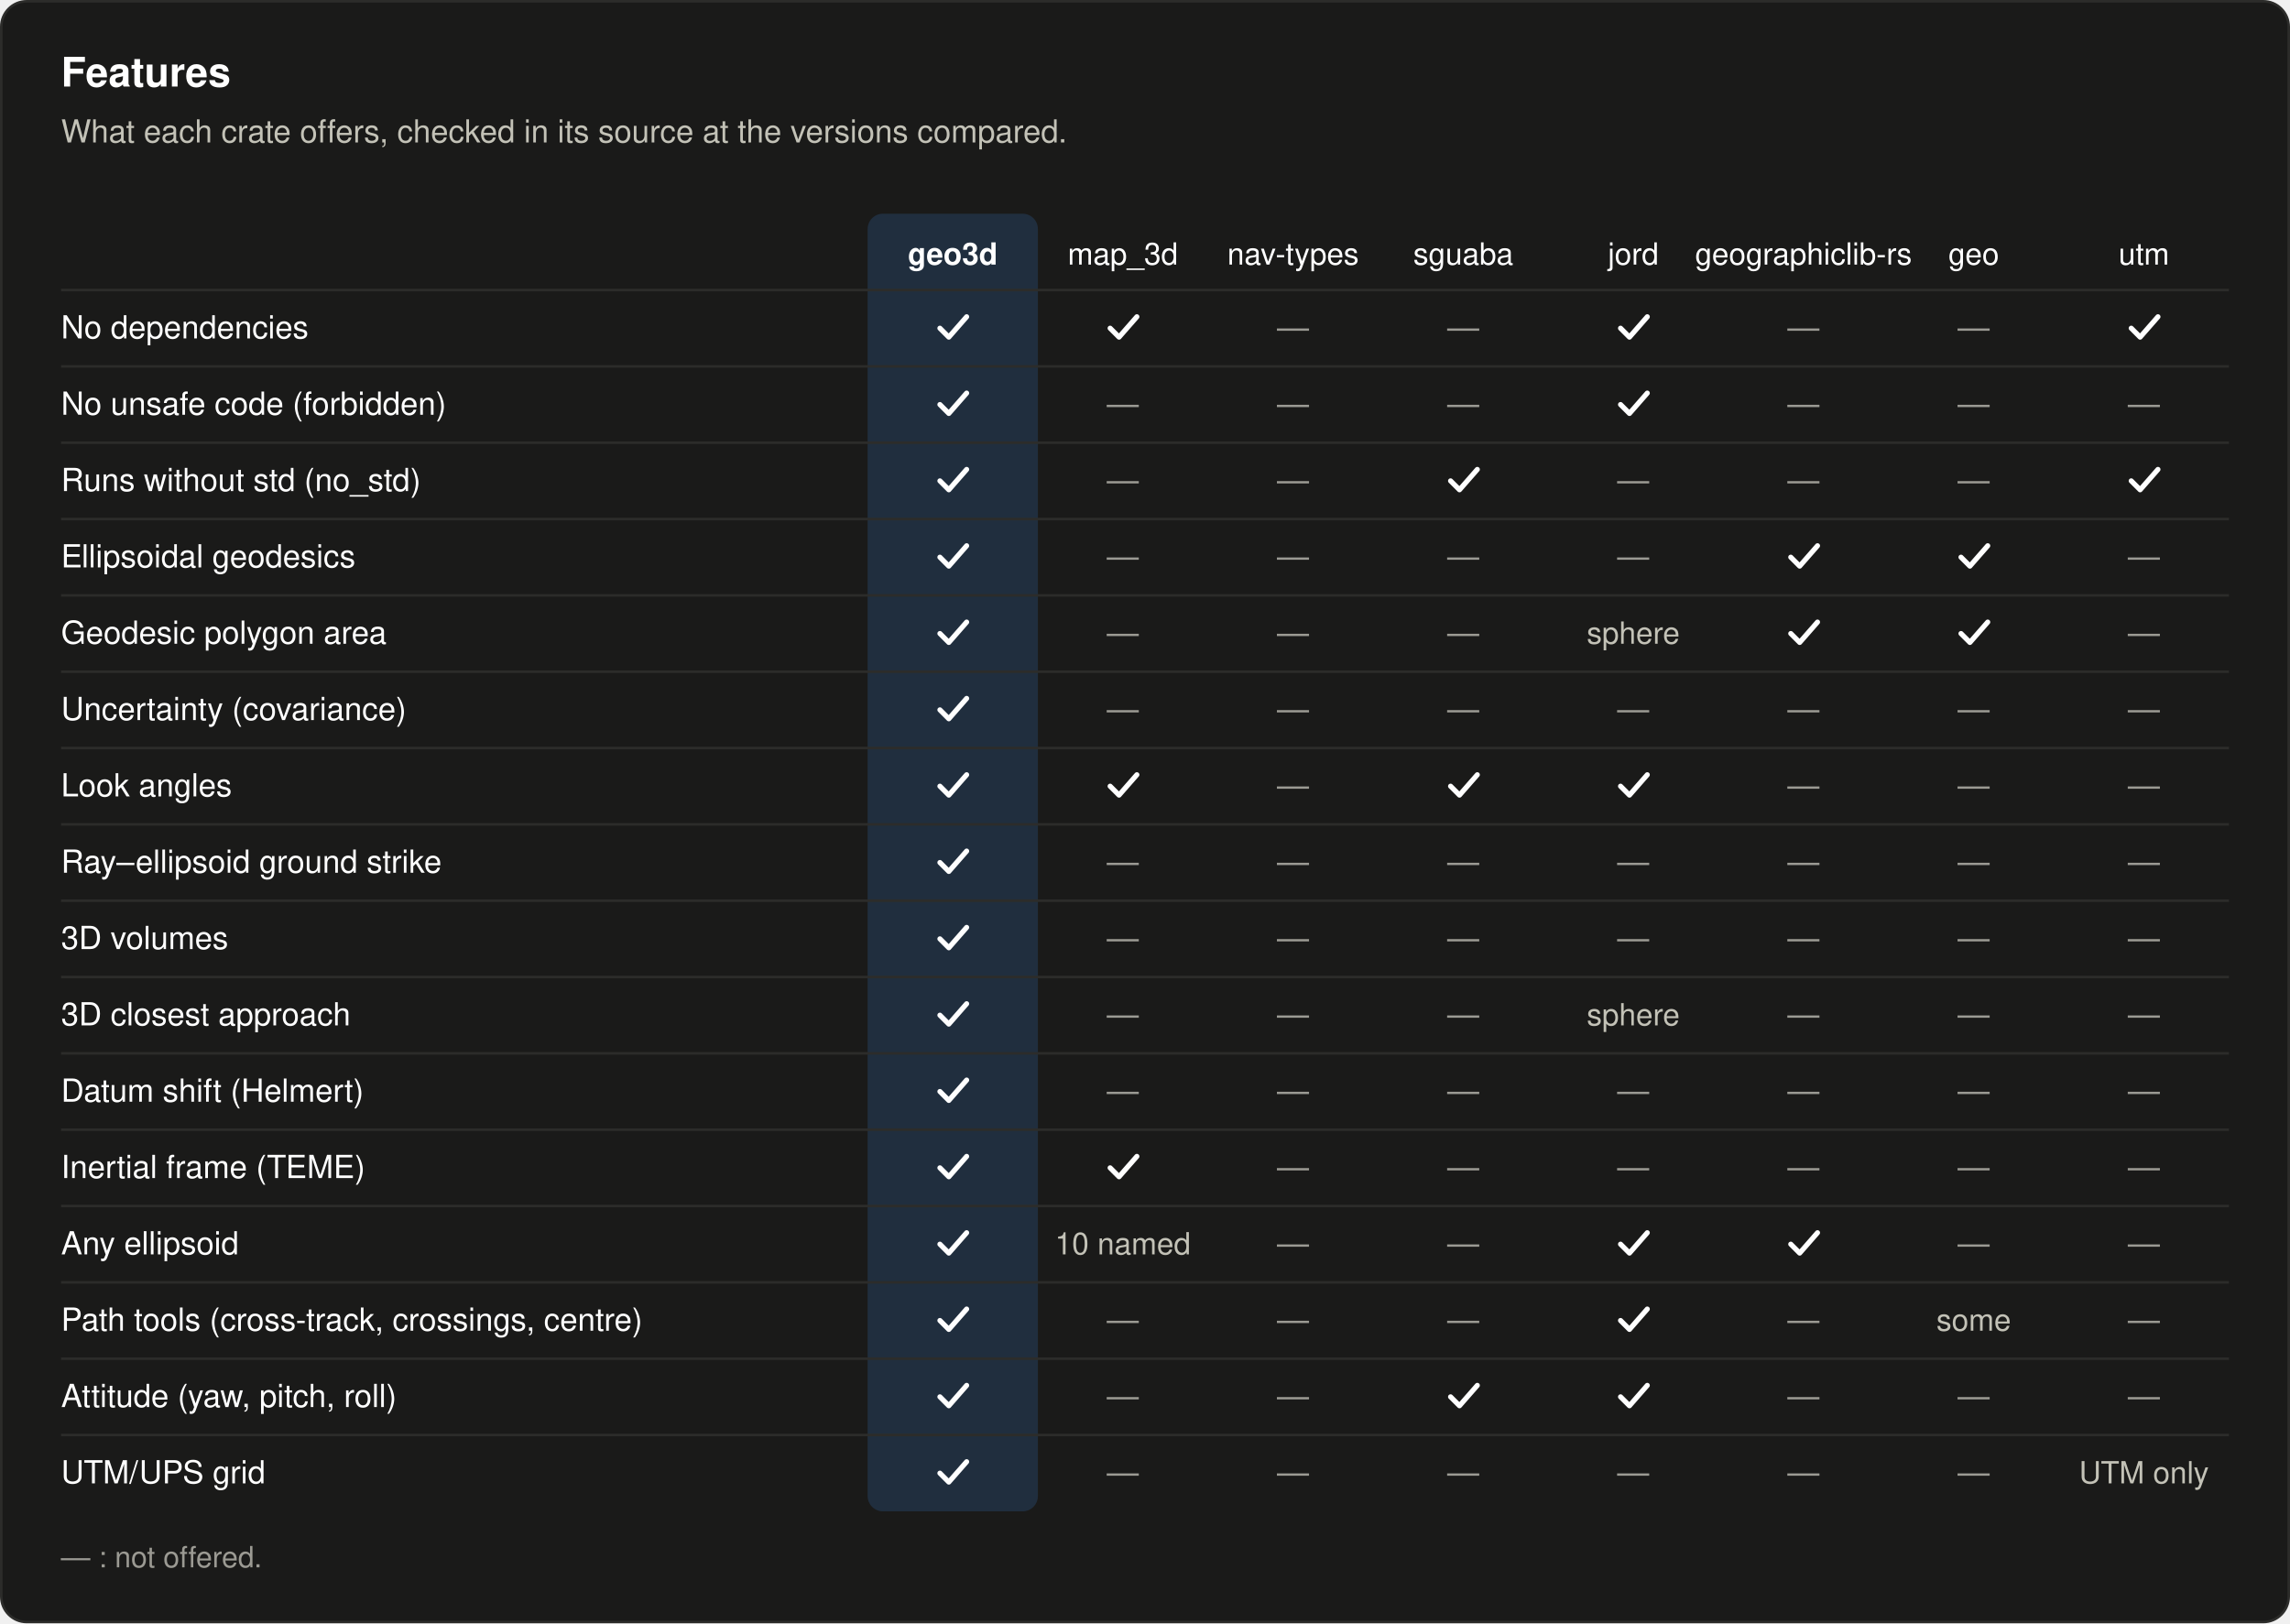
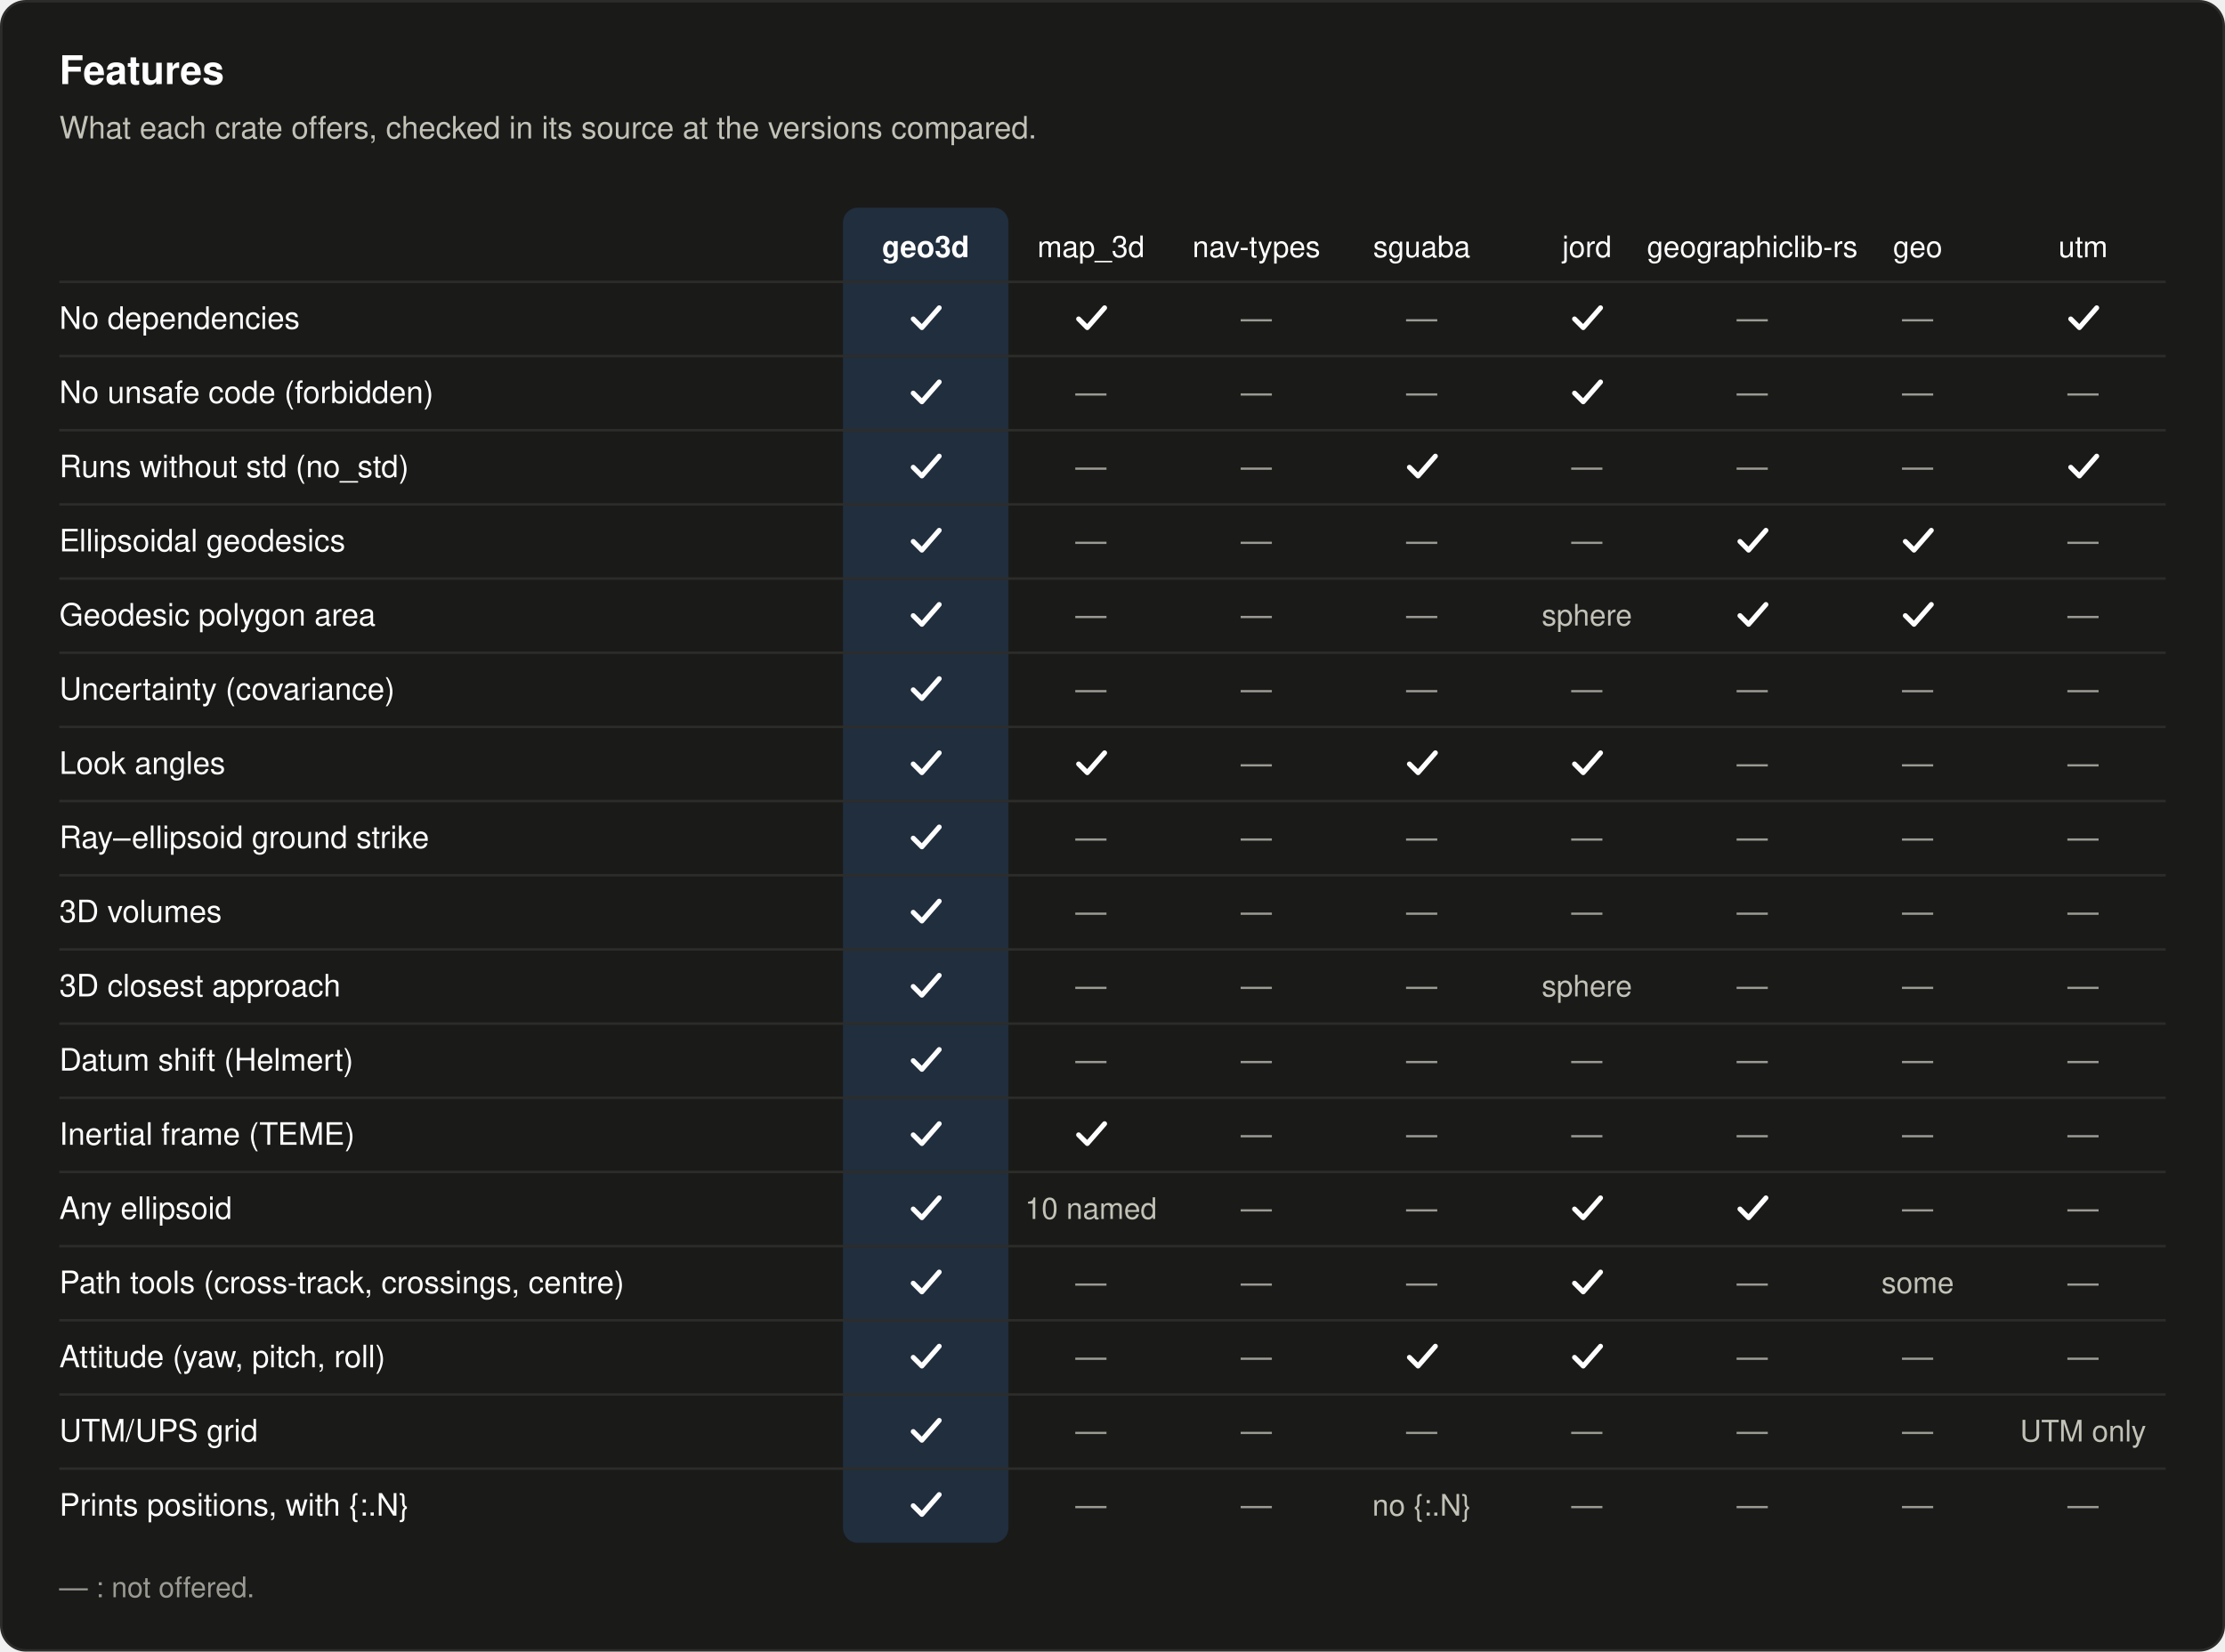
- <svg xmlns="http://www.w3.org/2000/svg" width="900" height="638" viewBox="0 0 900 638" font-family="system-ui, -apple-system, 'Segoe UI', Helvetica, Arial, sans-serif" role="img" aria-label="Feature matrix: geo3d is the only crate with ground strike, 3D volumes, closest approach, covariance and datum shifts">
-   <rect x="0.5" y="0.5" width="899" height="637" rx="10" fill="#1a1a19" stroke="#2c2c2a" />
+ <svg xmlns="http://www.w3.org/2000/svg" width="900" height="668" viewBox="0 0 900 668" font-family="system-ui, -apple-system, 'Segoe UI', Helvetica, Arial, sans-serif" role="img" aria-label="Feature matrix: geo3d is the only crate with ground strike, 3D volumes, closest approach, covariance and datum shifts">
+   <rect x="0.5" y="0.5" width="899" height="667" rx="10" fill="#1a1a19" stroke="#2c2c2a" />
  <text x="24.0" y="34.0" font-size="16" font-weight="600" fill="#ffffff" text-anchor="start">Features</text>
  <text x="24.0" y="56.0" font-size="12.5" font-weight="400" fill="#c3c2b7" text-anchor="start">What each crate offers, checked in its source at the versions compared.</text>
-   <rect x="341.0" y="84.0" width="66.9" height="510.0" rx="6" fill="#202e3e" />
+   <rect x="341.0" y="84.0" width="66.9" height="540.0" rx="6" fill="#202e3e" />
  <text x="374.4" y="104.0" font-size="12" font-weight="600" fill="#ffffff" text-anchor="middle">geo3d</text>
  <text x="441.3" y="104.0" font-size="12" font-weight="500" fill="#ffffff" text-anchor="middle">map_3d</text>
  <text x="508.2" y="104.0" font-size="12" font-weight="500" fill="#ffffff" text-anchor="middle">nav-types</text>
  <text x="575.1" y="104.0" font-size="12" font-weight="500" fill="#ffffff" text-anchor="middle">sguaba</text>
  <text x="641.9" y="104.0" font-size="12" font-weight="500" fill="#ffffff" text-anchor="middle">jord</text>
  <text x="708.8" y="104.0" font-size="12" font-weight="500" fill="#ffffff" text-anchor="middle">geographiclib-rs</text>
  <text x="775.7" y="104.0" font-size="12" font-weight="500" fill="#ffffff" text-anchor="middle">geo</text>
  <text x="842.6" y="104.0" font-size="12" font-weight="500" fill="#ffffff" text-anchor="middle">utm</text>
  <line x1="24" y1="114.0" x2="876" y2="114.0" stroke="#2c2c2a" />
  <text x="24.0" y="133.0" font-size="12.5" font-weight="400" fill="#ffffff" text-anchor="start">No dependencies</text>
  <path d="M369.4,129.0 L372.9,132.5 L379.9,124.5" stroke="#ffffff" stroke-width="2" fill="none" stroke-linecap="round" stroke-linejoin="round" />
  <path d="M436.3,129.0 L439.8,132.5 L446.8,124.5" stroke="#ffffff" stroke-width="2" fill="none" stroke-linecap="round" stroke-linejoin="round" />
  <text x="508.2" y="133.0" font-size="12.5" font-weight="400" fill="#9b9a93" text-anchor="middle">—</text>
  <text x="575.1" y="133.0" font-size="12.5" font-weight="400" fill="#9b9a93" text-anchor="middle">—</text>
  <path d="M636.9,129.0 L640.4,132.5 L647.4,124.5" stroke="#ffffff" stroke-width="2" fill="none" stroke-linecap="round" stroke-linejoin="round" />
  <text x="708.8" y="133.0" font-size="12.5" font-weight="400" fill="#9b9a93" text-anchor="middle">—</text>
  <text x="775.7" y="133.0" font-size="12.5" font-weight="400" fill="#9b9a93" text-anchor="middle">—</text>
  <path d="M837.6,129.0 L841.1,132.5 L848.1,124.5" stroke="#ffffff" stroke-width="2" fill="none" stroke-linecap="round" stroke-linejoin="round" />
  <line x1="24" y1="144.0" x2="876" y2="144.0" stroke="#2c2c2a" />
  <text x="24.0" y="163.0" font-size="12.5" font-weight="400" fill="#ffffff" text-anchor="start">No unsafe code (forbidden)</text>
  <path d="M369.4,159.0 L372.9,162.5 L379.9,154.5" stroke="#ffffff" stroke-width="2" fill="none" stroke-linecap="round" stroke-linejoin="round" />
  <text x="441.3" y="163.0" font-size="12.5" font-weight="400" fill="#9b9a93" text-anchor="middle">—</text>
  <text x="508.2" y="163.0" font-size="12.5" font-weight="400" fill="#9b9a93" text-anchor="middle">—</text>
  <text x="575.1" y="163.0" font-size="12.5" font-weight="400" fill="#9b9a93" text-anchor="middle">—</text>
  <path d="M636.9,159.0 L640.4,162.5 L647.4,154.5" stroke="#ffffff" stroke-width="2" fill="none" stroke-linecap="round" stroke-linejoin="round" />
  <text x="708.8" y="163.0" font-size="12.5" font-weight="400" fill="#9b9a93" text-anchor="middle">—</text>
  <text x="775.7" y="163.0" font-size="12.5" font-weight="400" fill="#9b9a93" text-anchor="middle">—</text>
  <text x="842.6" y="163.0" font-size="12.5" font-weight="400" fill="#9b9a93" text-anchor="middle">—</text>
  <line x1="24" y1="174.0" x2="876" y2="174.0" stroke="#2c2c2a" />
  <text x="24.0" y="193.0" font-size="12.5" font-weight="400" fill="#ffffff" text-anchor="start">Runs without std (no_std)</text>
  <path d="M369.4,189.0 L372.9,192.5 L379.9,184.5" stroke="#ffffff" stroke-width="2" fill="none" stroke-linecap="round" stroke-linejoin="round" />
  <text x="441.3" y="193.0" font-size="12.5" font-weight="400" fill="#9b9a93" text-anchor="middle">—</text>
  <text x="508.2" y="193.0" font-size="12.5" font-weight="400" fill="#9b9a93" text-anchor="middle">—</text>
  <path d="M570.1,189.0 L573.6,192.5 L580.6,184.5" stroke="#ffffff" stroke-width="2" fill="none" stroke-linecap="round" stroke-linejoin="round" />
  <text x="641.9" y="193.0" font-size="12.5" font-weight="400" fill="#9b9a93" text-anchor="middle">—</text>
  <text x="708.8" y="193.0" font-size="12.5" font-weight="400" fill="#9b9a93" text-anchor="middle">—</text>
  <text x="775.7" y="193.0" font-size="12.5" font-weight="400" fill="#9b9a93" text-anchor="middle">—</text>
  <path d="M837.6,189.0 L841.1,192.5 L848.1,184.5" stroke="#ffffff" stroke-width="2" fill="none" stroke-linecap="round" stroke-linejoin="round" />
  <line x1="24" y1="204.0" x2="876" y2="204.0" stroke="#2c2c2a" />
  <text x="24.0" y="223.0" font-size="12.5" font-weight="400" fill="#ffffff" text-anchor="start">Ellipsoidal geodesics</text>
  <path d="M369.4,219.0 L372.9,222.5 L379.9,214.5" stroke="#ffffff" stroke-width="2" fill="none" stroke-linecap="round" stroke-linejoin="round" />
  <text x="441.3" y="223.0" font-size="12.5" font-weight="400" fill="#9b9a93" text-anchor="middle">—</text>
  <text x="508.2" y="223.0" font-size="12.5" font-weight="400" fill="#9b9a93" text-anchor="middle">—</text>
  <text x="575.1" y="223.0" font-size="12.5" font-weight="400" fill="#9b9a93" text-anchor="middle">—</text>
  <text x="641.9" y="223.0" font-size="12.5" font-weight="400" fill="#9b9a93" text-anchor="middle">—</text>
  <path d="M703.8,219.0 L707.3,222.5 L714.3,214.5" stroke="#ffffff" stroke-width="2" fill="none" stroke-linecap="round" stroke-linejoin="round" />
  <path d="M770.7,219.0 L774.2,222.5 L781.2,214.5" stroke="#ffffff" stroke-width="2" fill="none" stroke-linecap="round" stroke-linejoin="round" />
  <text x="842.6" y="223.0" font-size="12.5" font-weight="400" fill="#9b9a93" text-anchor="middle">—</text>
  <line x1="24" y1="234.0" x2="876" y2="234.0" stroke="#2c2c2a" />
  <text x="24.0" y="253.0" font-size="12.5" font-weight="400" fill="#ffffff" text-anchor="start">Geodesic polygon area</text>
  <path d="M369.4,249.0 L372.9,252.5 L379.9,244.5" stroke="#ffffff" stroke-width="2" fill="none" stroke-linecap="round" stroke-linejoin="round" />
  <text x="441.3" y="253.0" font-size="12.5" font-weight="400" fill="#9b9a93" text-anchor="middle">—</text>
  <text x="508.2" y="253.0" font-size="12.5" font-weight="400" fill="#9b9a93" text-anchor="middle">—</text>
  <text x="575.1" y="253.0" font-size="12.5" font-weight="400" fill="#9b9a93" text-anchor="middle">—</text>
  <text x="641.9" y="253.0" font-size="12" font-weight="500" fill="#c3c2b7" text-anchor="middle">sphere</text>
  <path d="M703.8,249.0 L707.3,252.5 L714.3,244.5" stroke="#ffffff" stroke-width="2" fill="none" stroke-linecap="round" stroke-linejoin="round" />
  <path d="M770.7,249.0 L774.2,252.5 L781.2,244.5" stroke="#ffffff" stroke-width="2" fill="none" stroke-linecap="round" stroke-linejoin="round" />
  <text x="842.6" y="253.0" font-size="12.5" font-weight="400" fill="#9b9a93" text-anchor="middle">—</text>
  <line x1="24" y1="264.0" x2="876" y2="264.0" stroke="#2c2c2a" />
  <text x="24.0" y="283.0" font-size="12.5" font-weight="400" fill="#ffffff" text-anchor="start">Uncertainty (covariance)</text>
  <path d="M369.4,279.0 L372.9,282.5 L379.9,274.5" stroke="#ffffff" stroke-width="2" fill="none" stroke-linecap="round" stroke-linejoin="round" />
  <text x="441.3" y="283.0" font-size="12.5" font-weight="400" fill="#9b9a93" text-anchor="middle">—</text>
  <text x="508.2" y="283.0" font-size="12.5" font-weight="400" fill="#9b9a93" text-anchor="middle">—</text>
  <text x="575.1" y="283.0" font-size="12.5" font-weight="400" fill="#9b9a93" text-anchor="middle">—</text>
  <text x="641.9" y="283.0" font-size="12.5" font-weight="400" fill="#9b9a93" text-anchor="middle">—</text>
  <text x="708.8" y="283.0" font-size="12.5" font-weight="400" fill="#9b9a93" text-anchor="middle">—</text>
  <text x="775.7" y="283.0" font-size="12.5" font-weight="400" fill="#9b9a93" text-anchor="middle">—</text>
  <text x="842.6" y="283.0" font-size="12.5" font-weight="400" fill="#9b9a93" text-anchor="middle">—</text>
  <line x1="24" y1="294.0" x2="876" y2="294.0" stroke="#2c2c2a" />
  <text x="24.0" y="313.0" font-size="12.5" font-weight="400" fill="#ffffff" text-anchor="start">Look angles</text>
  <path d="M369.4,309.0 L372.9,312.5 L379.9,304.5" stroke="#ffffff" stroke-width="2" fill="none" stroke-linecap="round" stroke-linejoin="round" />
  <path d="M436.3,309.0 L439.8,312.5 L446.8,304.5" stroke="#ffffff" stroke-width="2" fill="none" stroke-linecap="round" stroke-linejoin="round" />
  <text x="508.2" y="313.0" font-size="12.5" font-weight="400" fill="#9b9a93" text-anchor="middle">—</text>
  <path d="M570.1,309.0 L573.6,312.5 L580.6,304.5" stroke="#ffffff" stroke-width="2" fill="none" stroke-linecap="round" stroke-linejoin="round" />
  <path d="M636.9,309.0 L640.4,312.5 L647.4,304.5" stroke="#ffffff" stroke-width="2" fill="none" stroke-linecap="round" stroke-linejoin="round" />
  <text x="708.8" y="313.0" font-size="12.5" font-weight="400" fill="#9b9a93" text-anchor="middle">—</text>
  <text x="775.7" y="313.0" font-size="12.5" font-weight="400" fill="#9b9a93" text-anchor="middle">—</text>
  <text x="842.6" y="313.0" font-size="12.5" font-weight="400" fill="#9b9a93" text-anchor="middle">—</text>
  <line x1="24" y1="324.0" x2="876" y2="324.0" stroke="#2c2c2a" />
  <text x="24.0" y="343.0" font-size="12.5" font-weight="400" fill="#ffffff" text-anchor="start">Ray–ellipsoid ground strike</text>
  <path d="M369.4,339.0 L372.9,342.5 L379.9,334.5" stroke="#ffffff" stroke-width="2" fill="none" stroke-linecap="round" stroke-linejoin="round" />
  <text x="441.3" y="343.0" font-size="12.5" font-weight="400" fill="#9b9a93" text-anchor="middle">—</text>
  <text x="508.2" y="343.0" font-size="12.5" font-weight="400" fill="#9b9a93" text-anchor="middle">—</text>
  <text x="575.1" y="343.0" font-size="12.5" font-weight="400" fill="#9b9a93" text-anchor="middle">—</text>
  <text x="641.9" y="343.0" font-size="12.5" font-weight="400" fill="#9b9a93" text-anchor="middle">—</text>
  <text x="708.8" y="343.0" font-size="12.5" font-weight="400" fill="#9b9a93" text-anchor="middle">—</text>
  <text x="775.7" y="343.0" font-size="12.5" font-weight="400" fill="#9b9a93" text-anchor="middle">—</text>
  <text x="842.6" y="343.0" font-size="12.5" font-weight="400" fill="#9b9a93" text-anchor="middle">—</text>
  <line x1="24" y1="354.0" x2="876" y2="354.0" stroke="#2c2c2a" />
  <text x="24.0" y="373.0" font-size="12.5" font-weight="400" fill="#ffffff" text-anchor="start">3D volumes</text>
  <path d="M369.4,369.0 L372.9,372.5 L379.9,364.5" stroke="#ffffff" stroke-width="2" fill="none" stroke-linecap="round" stroke-linejoin="round" />
  <text x="441.3" y="373.0" font-size="12.5" font-weight="400" fill="#9b9a93" text-anchor="middle">—</text>
  <text x="508.2" y="373.0" font-size="12.5" font-weight="400" fill="#9b9a93" text-anchor="middle">—</text>
  <text x="575.1" y="373.0" font-size="12.5" font-weight="400" fill="#9b9a93" text-anchor="middle">—</text>
  <text x="641.9" y="373.0" font-size="12.5" font-weight="400" fill="#9b9a93" text-anchor="middle">—</text>
  <text x="708.8" y="373.0" font-size="12.5" font-weight="400" fill="#9b9a93" text-anchor="middle">—</text>
  <text x="775.7" y="373.0" font-size="12.5" font-weight="400" fill="#9b9a93" text-anchor="middle">—</text>
  <text x="842.6" y="373.0" font-size="12.5" font-weight="400" fill="#9b9a93" text-anchor="middle">—</text>
  <line x1="24" y1="384.0" x2="876" y2="384.0" stroke="#2c2c2a" />
  <text x="24.0" y="403.0" font-size="12.5" font-weight="400" fill="#ffffff" text-anchor="start">3D closest approach</text>
  <path d="M369.4,399.0 L372.9,402.5 L379.9,394.5" stroke="#ffffff" stroke-width="2" fill="none" stroke-linecap="round" stroke-linejoin="round" />
  <text x="441.3" y="403.0" font-size="12.5" font-weight="400" fill="#9b9a93" text-anchor="middle">—</text>
  <text x="508.2" y="403.0" font-size="12.5" font-weight="400" fill="#9b9a93" text-anchor="middle">—</text>
  <text x="575.1" y="403.0" font-size="12.5" font-weight="400" fill="#9b9a93" text-anchor="middle">—</text>
  <text x="641.9" y="403.0" font-size="12" font-weight="500" fill="#c3c2b7" text-anchor="middle">sphere</text>
  <text x="708.8" y="403.0" font-size="12.5" font-weight="400" fill="#9b9a93" text-anchor="middle">—</text>
  <text x="775.7" y="403.0" font-size="12.5" font-weight="400" fill="#9b9a93" text-anchor="middle">—</text>
  <text x="842.6" y="403.0" font-size="12.5" font-weight="400" fill="#9b9a93" text-anchor="middle">—</text>
  <line x1="24" y1="414.0" x2="876" y2="414.0" stroke="#2c2c2a" />
  <text x="24.0" y="433.0" font-size="12.5" font-weight="400" fill="#ffffff" text-anchor="start">Datum shift (Helmert)</text>
  <path d="M369.4,429.0 L372.9,432.5 L379.9,424.5" stroke="#ffffff" stroke-width="2" fill="none" stroke-linecap="round" stroke-linejoin="round" />
  <text x="441.3" y="433.0" font-size="12.5" font-weight="400" fill="#9b9a93" text-anchor="middle">—</text>
  <text x="508.2" y="433.0" font-size="12.5" font-weight="400" fill="#9b9a93" text-anchor="middle">—</text>
  <text x="575.1" y="433.0" font-size="12.5" font-weight="400" fill="#9b9a93" text-anchor="middle">—</text>
  <text x="641.9" y="433.0" font-size="12.5" font-weight="400" fill="#9b9a93" text-anchor="middle">—</text>
  <text x="708.8" y="433.0" font-size="12.5" font-weight="400" fill="#9b9a93" text-anchor="middle">—</text>
  <text x="775.7" y="433.0" font-size="12.5" font-weight="400" fill="#9b9a93" text-anchor="middle">—</text>
  <text x="842.6" y="433.0" font-size="12.5" font-weight="400" fill="#9b9a93" text-anchor="middle">—</text>
  <line x1="24" y1="444.0" x2="876" y2="444.0" stroke="#2c2c2a" />
  <text x="24.0" y="463.0" font-size="12.5" font-weight="400" fill="#ffffff" text-anchor="start">Inertial frame (TEME)</text>
  <path d="M369.4,459.0 L372.9,462.5 L379.9,454.5" stroke="#ffffff" stroke-width="2" fill="none" stroke-linecap="round" stroke-linejoin="round" />
  <path d="M436.3,459.0 L439.8,462.5 L446.8,454.5" stroke="#ffffff" stroke-width="2" fill="none" stroke-linecap="round" stroke-linejoin="round" />
  <text x="508.2" y="463.0" font-size="12.5" font-weight="400" fill="#9b9a93" text-anchor="middle">—</text>
  <text x="575.1" y="463.0" font-size="12.5" font-weight="400" fill="#9b9a93" text-anchor="middle">—</text>
  <text x="641.9" y="463.0" font-size="12.5" font-weight="400" fill="#9b9a93" text-anchor="middle">—</text>
  <text x="708.8" y="463.0" font-size="12.5" font-weight="400" fill="#9b9a93" text-anchor="middle">—</text>
  <text x="775.7" y="463.0" font-size="12.5" font-weight="400" fill="#9b9a93" text-anchor="middle">—</text>
  <text x="842.6" y="463.0" font-size="12.5" font-weight="400" fill="#9b9a93" text-anchor="middle">—</text>
  <line x1="24" y1="474.0" x2="876" y2="474.0" stroke="#2c2c2a" />
  <text x="24.0" y="493.0" font-size="12.5" font-weight="400" fill="#ffffff" text-anchor="start">Any ellipsoid</text>
  <path d="M369.4,489.0 L372.9,492.5 L379.9,484.5" stroke="#ffffff" stroke-width="2" fill="none" stroke-linecap="round" stroke-linejoin="round" />
  <text x="441.3" y="493.0" font-size="12" font-weight="500" fill="#c3c2b7" text-anchor="middle">10 named</text>
  <text x="508.2" y="493.0" font-size="12.5" font-weight="400" fill="#9b9a93" text-anchor="middle">—</text>
  <text x="575.1" y="493.0" font-size="12.5" font-weight="400" fill="#9b9a93" text-anchor="middle">—</text>
  <path d="M636.9,489.0 L640.4,492.5 L647.4,484.5" stroke="#ffffff" stroke-width="2" fill="none" stroke-linecap="round" stroke-linejoin="round" />
  <path d="M703.8,489.0 L707.3,492.5 L714.3,484.5" stroke="#ffffff" stroke-width="2" fill="none" stroke-linecap="round" stroke-linejoin="round" />
  <text x="775.7" y="493.0" font-size="12.5" font-weight="400" fill="#9b9a93" text-anchor="middle">—</text>
  <text x="842.6" y="493.0" font-size="12.5" font-weight="400" fill="#9b9a93" text-anchor="middle">—</text>
  <line x1="24" y1="504.0" x2="876" y2="504.0" stroke="#2c2c2a" />
  <text x="24.0" y="523.0" font-size="12.5" font-weight="400" fill="#ffffff" text-anchor="start">Path tools (cross-track, crossings, centre)</text>
  <path d="M369.4,519.0 L372.9,522.5 L379.9,514.5" stroke="#ffffff" stroke-width="2" fill="none" stroke-linecap="round" stroke-linejoin="round" />
  <text x="441.3" y="523.0" font-size="12.5" font-weight="400" fill="#9b9a93" text-anchor="middle">—</text>
  <text x="508.2" y="523.0" font-size="12.5" font-weight="400" fill="#9b9a93" text-anchor="middle">—</text>
  <text x="575.1" y="523.0" font-size="12.5" font-weight="400" fill="#9b9a93" text-anchor="middle">—</text>
  <path d="M636.9,519.0 L640.4,522.5 L647.4,514.5" stroke="#ffffff" stroke-width="2" fill="none" stroke-linecap="round" stroke-linejoin="round" />
  <text x="708.8" y="523.0" font-size="12.5" font-weight="400" fill="#9b9a93" text-anchor="middle">—</text>
  <text x="775.7" y="523.0" font-size="12" font-weight="500" fill="#c3c2b7" text-anchor="middle">some</text>
  <text x="842.6" y="523.0" font-size="12.5" font-weight="400" fill="#9b9a93" text-anchor="middle">—</text>
  <line x1="24" y1="534.0" x2="876" y2="534.0" stroke="#2c2c2a" />
  <text x="24.0" y="553.0" font-size="12.5" font-weight="400" fill="#ffffff" text-anchor="start">Attitude (yaw, pitch, roll)</text>
  <path d="M369.4,549.0 L372.9,552.5 L379.9,544.5" stroke="#ffffff" stroke-width="2" fill="none" stroke-linecap="round" stroke-linejoin="round" />
  <text x="441.3" y="553.0" font-size="12.5" font-weight="400" fill="#9b9a93" text-anchor="middle">—</text>
  <text x="508.2" y="553.0" font-size="12.5" font-weight="400" fill="#9b9a93" text-anchor="middle">—</text>
  <path d="M570.1,549.0 L573.6,552.5 L580.6,544.5" stroke="#ffffff" stroke-width="2" fill="none" stroke-linecap="round" stroke-linejoin="round" />
  <path d="M636.9,549.0 L640.4,552.5 L647.4,544.5" stroke="#ffffff" stroke-width="2" fill="none" stroke-linecap="round" stroke-linejoin="round" />
  <text x="708.8" y="553.0" font-size="12.5" font-weight="400" fill="#9b9a93" text-anchor="middle">—</text>
  <text x="775.7" y="553.0" font-size="12.5" font-weight="400" fill="#9b9a93" text-anchor="middle">—</text>
  <text x="842.6" y="553.0" font-size="12.5" font-weight="400" fill="#9b9a93" text-anchor="middle">—</text>
  <line x1="24" y1="564.0" x2="876" y2="564.0" stroke="#2c2c2a" />
  <text x="24.0" y="583.0" font-size="12.5" font-weight="400" fill="#ffffff" text-anchor="start">UTM/UPS grid</text>
  <path d="M369.4,579.0 L372.9,582.5 L379.9,574.5" stroke="#ffffff" stroke-width="2" fill="none" stroke-linecap="round" stroke-linejoin="round" />
  <text x="441.3" y="583.0" font-size="12.5" font-weight="400" fill="#9b9a93" text-anchor="middle">—</text>
  <text x="508.2" y="583.0" font-size="12.5" font-weight="400" fill="#9b9a93" text-anchor="middle">—</text>
  <text x="575.1" y="583.0" font-size="12.5" font-weight="400" fill="#9b9a93" text-anchor="middle">—</text>
  <text x="641.9" y="583.0" font-size="12.5" font-weight="400" fill="#9b9a93" text-anchor="middle">—</text>
  <text x="708.8" y="583.0" font-size="12.5" font-weight="400" fill="#9b9a93" text-anchor="middle">—</text>
  <text x="775.7" y="583.0" font-size="12.5" font-weight="400" fill="#9b9a93" text-anchor="middle">—</text>
  <text x="842.6" y="583.0" font-size="12" font-weight="500" fill="#c3c2b7" text-anchor="middle">UTM only</text>
-   <text x="24.0" y="616.0" font-size="11.5" font-weight="400" fill="#9b9a93" text-anchor="start">— : not offered.</text>
+   <line x1="24" y1="594.0" x2="876" y2="594.0" stroke="#2c2c2a" />
+   <text x="24.0" y="613.0" font-size="12.5" font-weight="400" fill="#ffffff" text-anchor="start">Prints positions, with {:.N}</text>
+   <path d="M369.4,609.0 L372.9,612.5 L379.9,604.5" stroke="#ffffff" stroke-width="2" fill="none" stroke-linecap="round" stroke-linejoin="round" />
+   <text x="441.3" y="613.0" font-size="12.5" font-weight="400" fill="#9b9a93" text-anchor="middle">—</text>
+   <text x="508.2" y="613.0" font-size="12.5" font-weight="400" fill="#9b9a93" text-anchor="middle">—</text>
+   <text x="575.1" y="613.0" font-size="12" font-weight="500" fill="#c3c2b7" text-anchor="middle">no {:.N}</text>
+   <text x="641.9" y="613.0" font-size="12.5" font-weight="400" fill="#9b9a93" text-anchor="middle">—</text>
+   <text x="708.8" y="613.0" font-size="12.5" font-weight="400" fill="#9b9a93" text-anchor="middle">—</text>
+   <text x="775.7" y="613.0" font-size="12.5" font-weight="400" fill="#9b9a93" text-anchor="middle">—</text>
+   <text x="842.6" y="613.0" font-size="12.5" font-weight="400" fill="#9b9a93" text-anchor="middle">—</text>
+   <text x="24.0" y="646.0" font-size="11.5" font-weight="400" fill="#9b9a93" text-anchor="start">— : not offered.</text>
</svg>
